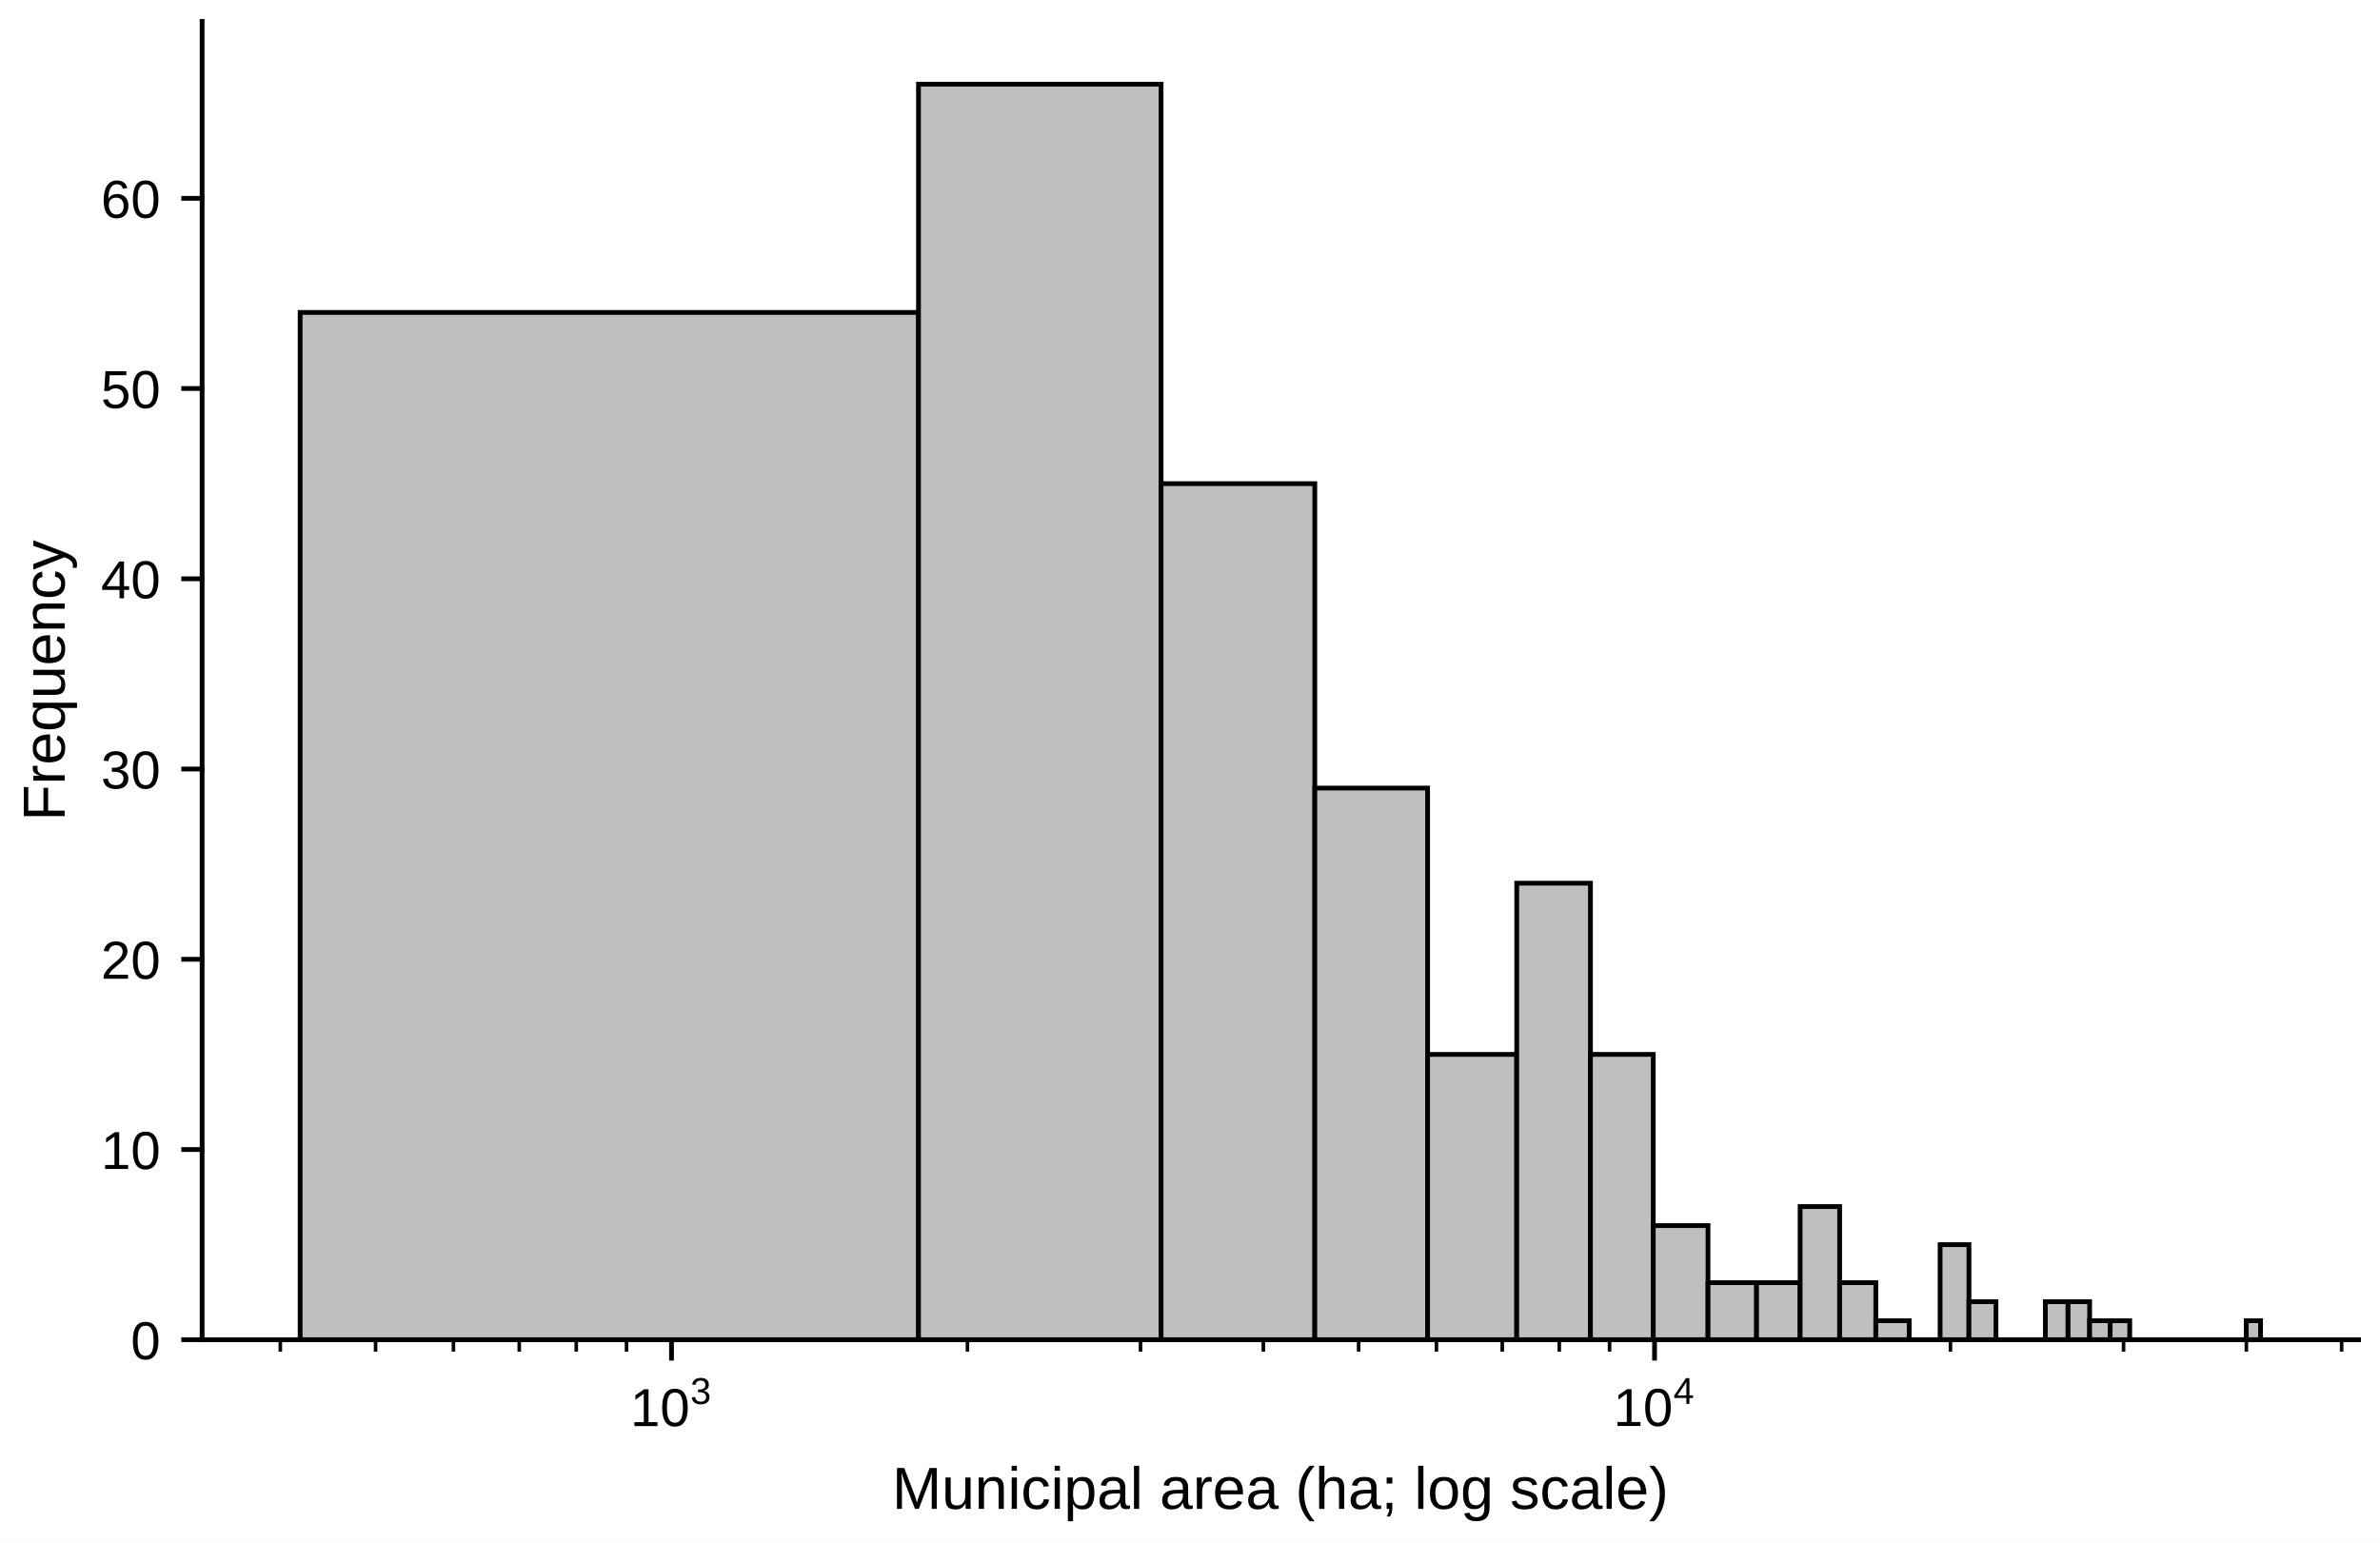
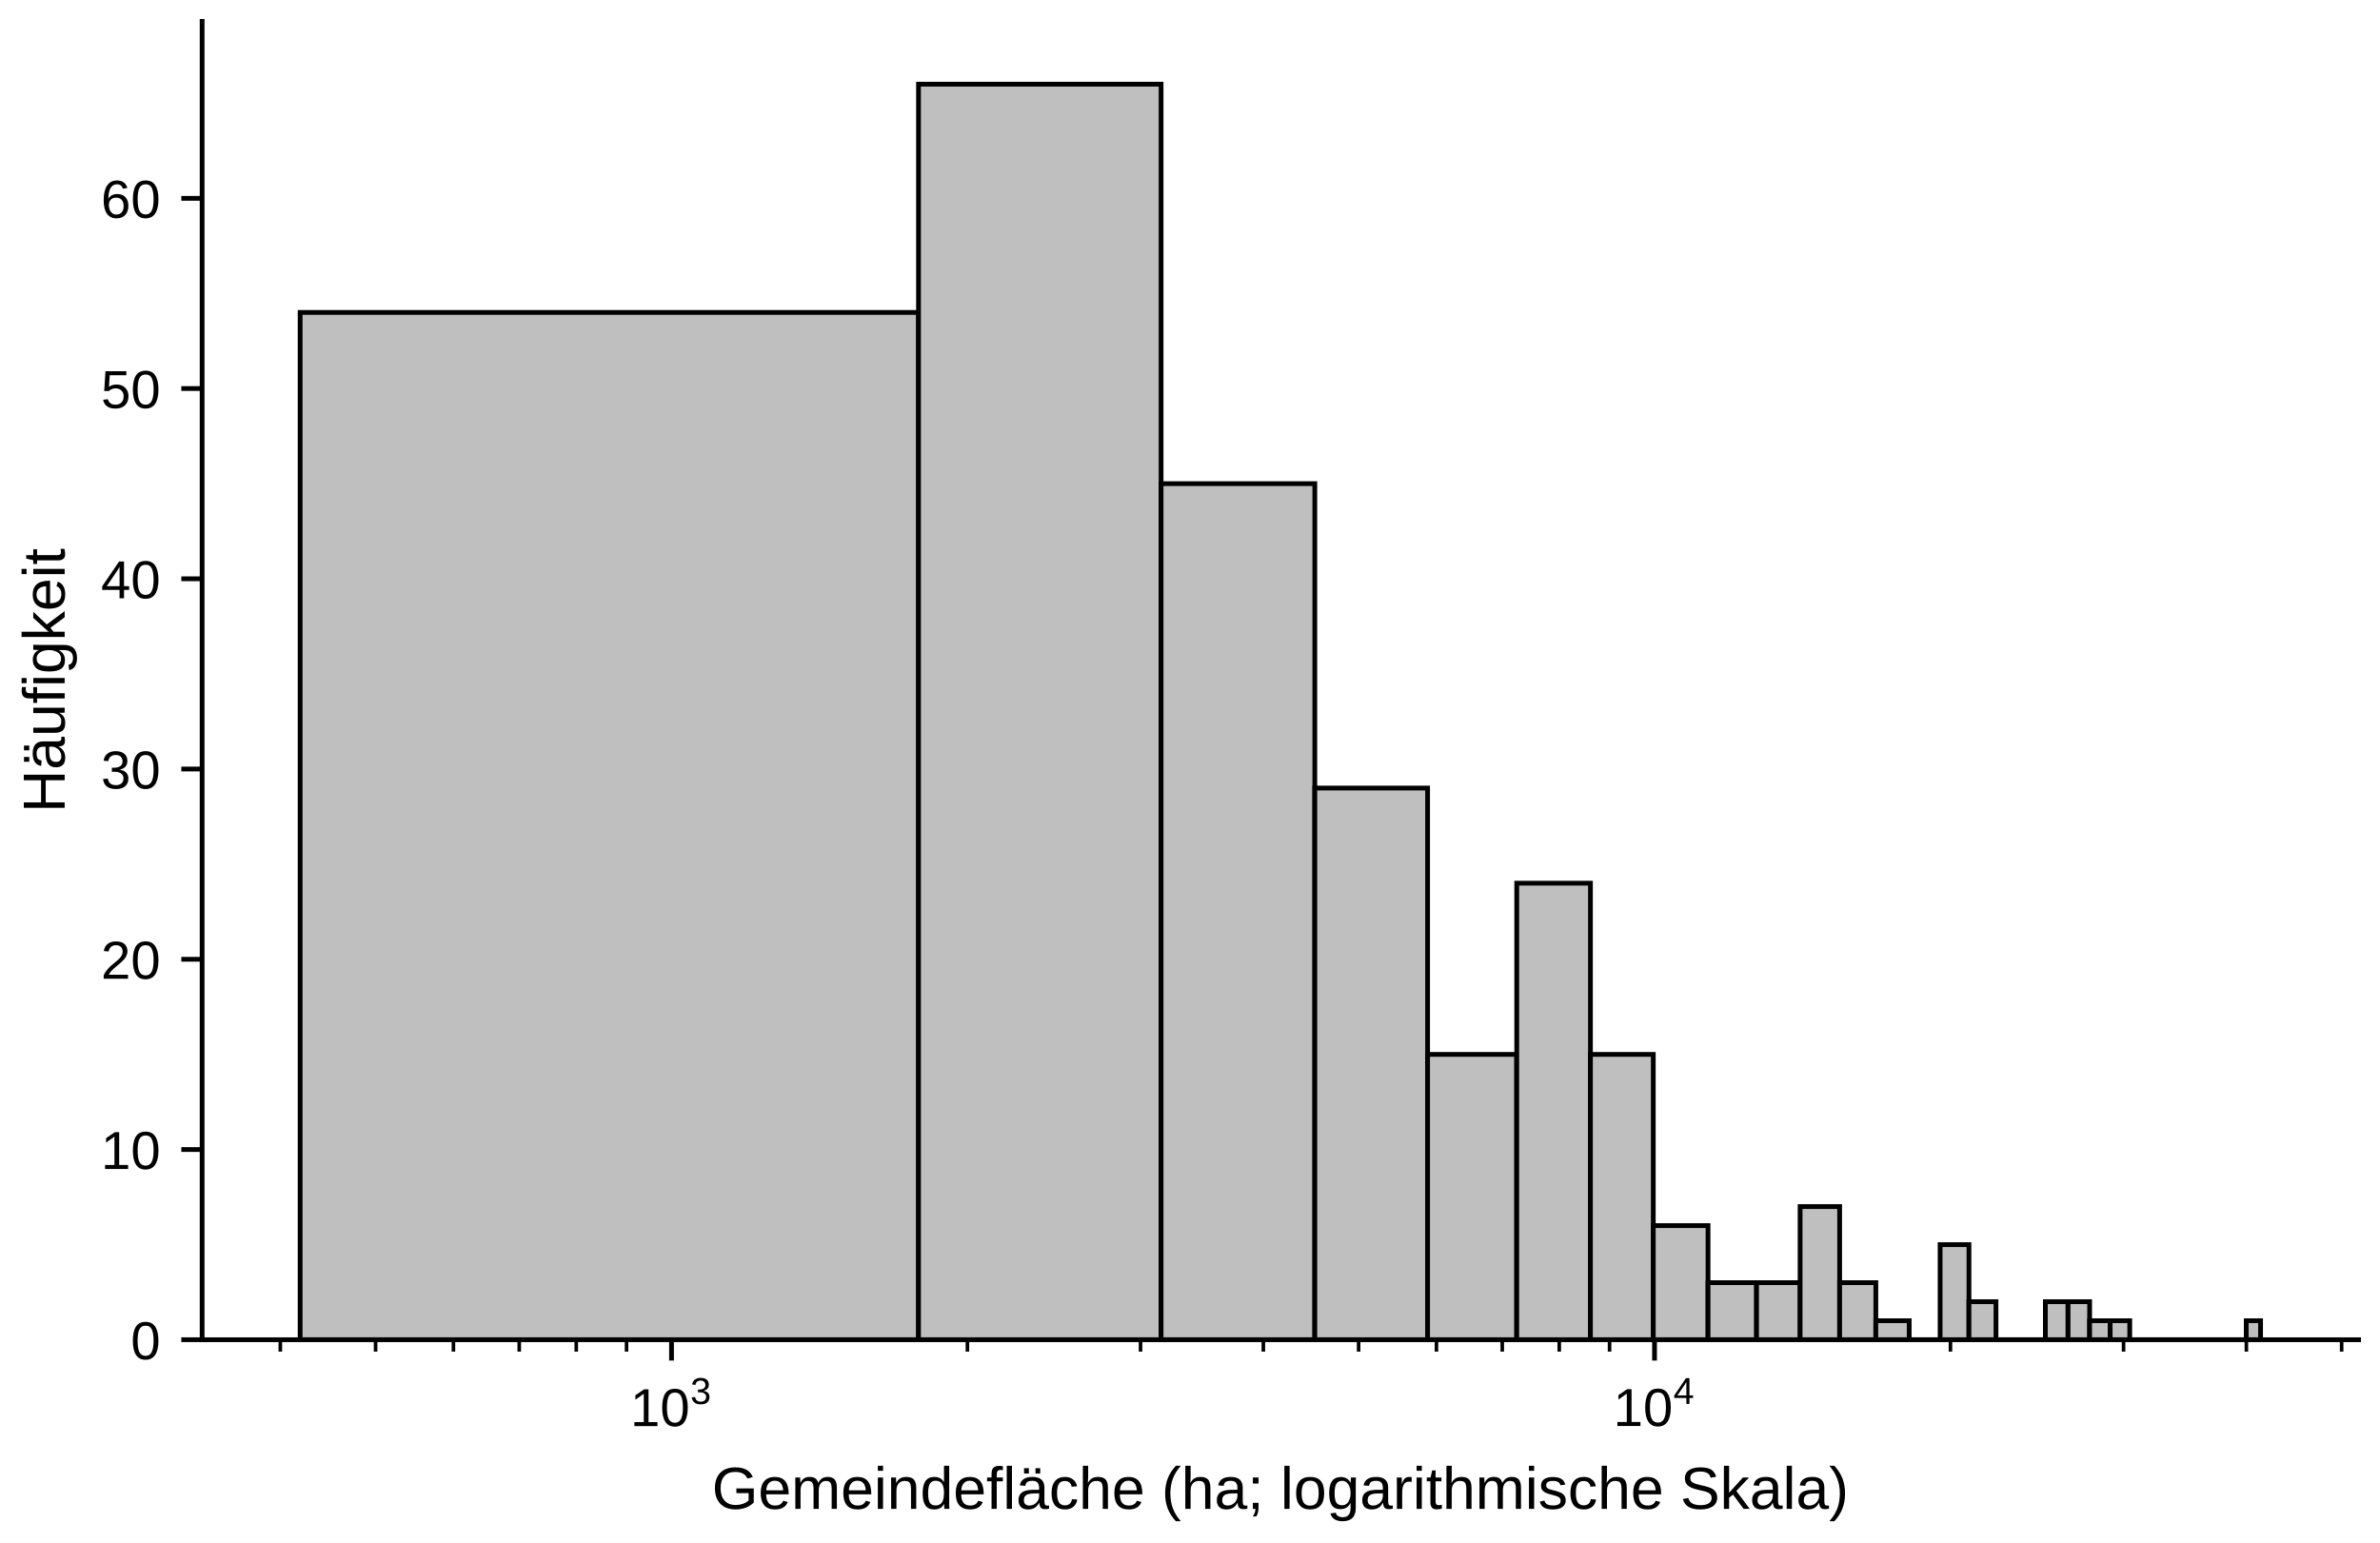
<svg xmlns="http://www.w3.org/2000/svg" xmlns:xlink="http://www.w3.org/1999/xlink" width="400.295pt" height="259.519pt" viewBox="0 0 400.295 259.519" version="1.1">
  <defs>
    <style type="text/css">*{stroke-linejoin: round; stroke-linecap: butt}</style>
  </defs>
  <g id="figure_1">
    <g id="patch_1">
      <path d="M 0 259.519  L 400.295 259.519  L 400.295 0  L 0 0  z " style="fill: #ffffff" />
    </g>
    <g id="axes_1">
      <g id="patch_2">
        <path d="M 33.995 225.36  L 396.695 225.36  L 396.695 3.6  L 33.995 3.6  z " style="fill: #ffffff" />
      </g>
      <g id="patch_3">
-         <path d="M 50.481 225.36  L 154.485 225.36  L 154.485 52.56  L 50.481 52.56  z " clip-path="url(#p29500a61e3)" style="fill: #bfbfbf; stroke: #000000; stroke-width: 0.8; stroke-linejoin: miter" />
+         <path d="M 50.481 225.36  L 154.485 225.36  L 154.485 52.56  L 50.481 52.56  z " clip-path="url(#pe44786fe08)" style="fill: #bfbfbf; stroke: #000000; stroke-width: 0.8; stroke-linejoin: miter" />
      </g>
      <g id="patch_4">
-         <path d="M 154.485 225.36  L 195.284 225.36  L 195.284 14.16  L 154.485 14.16  z " clip-path="url(#p29500a61e3)" style="fill: #bfbfbf; stroke: #000000; stroke-width: 0.8; stroke-linejoin: miter" />
+         <path d="M 154.485 225.36  L 195.284 225.36  L 195.284 14.16  L 154.485 14.16  z " clip-path="url(#pe44786fe08)" style="fill: #bfbfbf; stroke: #000000; stroke-width: 0.8; stroke-linejoin: miter" />
      </g>
      <g id="patch_5">
-         <path d="M 195.284 225.36  L 221.139 225.36  L 221.139 81.36  L 195.284 81.36  z " clip-path="url(#p29500a61e3)" style="fill: #bfbfbf; stroke: #000000; stroke-width: 0.8; stroke-linejoin: miter" />
+         <path d="M 195.284 225.36  L 221.139 225.36  L 221.139 81.36  L 195.284 81.36  z " clip-path="url(#pe44786fe08)" style="fill: #bfbfbf; stroke: #000000; stroke-width: 0.8; stroke-linejoin: miter" />
      </g>
      <g id="patch_6">
-         <path d="M 221.139 225.36  L 240.109 225.36  L 240.109 132.56  L 221.139 132.56  z " clip-path="url(#p29500a61e3)" style="fill: #bfbfbf; stroke: #000000; stroke-width: 0.8; stroke-linejoin: miter" />
+         <path d="M 221.139 225.36  L 240.109 225.36  L 240.109 132.56  L 221.139 132.56  z " clip-path="url(#pe44786fe08)" style="fill: #bfbfbf; stroke: #000000; stroke-width: 0.8; stroke-linejoin: miter" />
      </g>
      <g id="patch_7">
-         <path d="M 240.109 225.36  L 255.101 225.36  L 255.101 177.36  L 240.109 177.36  z " clip-path="url(#p29500a61e3)" style="fill: #bfbfbf; stroke: #000000; stroke-width: 0.8; stroke-linejoin: miter" />
+         <path d="M 240.109 225.36  L 255.101 225.36  L 255.101 177.36  L 240.109 177.36  z " clip-path="url(#pe44786fe08)" style="fill: #bfbfbf; stroke: #000000; stroke-width: 0.8; stroke-linejoin: miter" />
      </g>
      <g id="patch_8">
-         <path d="M 255.101 225.36  L 267.497 225.36  L 267.497 148.56  L 255.101 148.56  z " clip-path="url(#p29500a61e3)" style="fill: #bfbfbf; stroke: #000000; stroke-width: 0.8; stroke-linejoin: miter" />
+         <path d="M 255.101 225.36  L 267.497 225.36  L 267.497 148.56  L 255.101 148.56  z " clip-path="url(#pe44786fe08)" style="fill: #bfbfbf; stroke: #000000; stroke-width: 0.8; stroke-linejoin: miter" />
      </g>
      <g id="patch_9">
-         <path d="M 267.497 225.36  L 278.064 225.36  L 278.064 177.36  L 267.497 177.36  z " clip-path="url(#p29500a61e3)" style="fill: #bfbfbf; stroke: #000000; stroke-width: 0.8; stroke-linejoin: miter" />
+         <path d="M 267.497 225.36  L 278.064 225.36  L 278.064 177.36  L 267.497 177.36  z " clip-path="url(#pe44786fe08)" style="fill: #bfbfbf; stroke: #000000; stroke-width: 0.8; stroke-linejoin: miter" />
      </g>
      <g id="patch_10">
-         <path d="M 278.064 225.36  L 287.274 225.36  L 287.274 206.16  L 278.064 206.16  z " clip-path="url(#p29500a61e3)" style="fill: #bfbfbf; stroke: #000000; stroke-width: 0.8; stroke-linejoin: miter" />
+         <path d="M 278.064 225.36  L 287.274 225.36  L 287.274 206.16  L 278.064 206.16  z " clip-path="url(#pe44786fe08)" style="fill: #bfbfbf; stroke: #000000; stroke-width: 0.8; stroke-linejoin: miter" />
      </g>
      <g id="patch_11">
-         <path d="M 287.274 225.36  L 295.436 225.36  L 295.436 215.76  L 287.274 215.76  z " clip-path="url(#p29500a61e3)" style="fill: #bfbfbf; stroke: #000000; stroke-width: 0.8; stroke-linejoin: miter" />
+         <path d="M 287.274 225.36  L 295.436 225.36  L 295.436 215.76  L 287.274 215.76  z " clip-path="url(#pe44786fe08)" style="fill: #bfbfbf; stroke: #000000; stroke-width: 0.8; stroke-linejoin: miter" />
      </g>
      <g id="patch_12">
-         <path d="M 295.436 225.36  L 302.764 225.36  L 302.764 215.76  L 295.436 215.76  z " clip-path="url(#p29500a61e3)" style="fill: #bfbfbf; stroke: #000000; stroke-width: 0.8; stroke-linejoin: miter" />
+         <path d="M 295.436 225.36  L 302.764 225.36  L 302.764 215.76  L 295.436 215.76  z " clip-path="url(#pe44786fe08)" style="fill: #bfbfbf; stroke: #000000; stroke-width: 0.8; stroke-linejoin: miter" />
      </g>
      <g id="patch_13">
-         <path d="M 302.764 225.36  L 309.413 225.36  L 309.413 202.96  L 302.764 202.96  z " clip-path="url(#p29500a61e3)" style="fill: #bfbfbf; stroke: #000000; stroke-width: 0.8; stroke-linejoin: miter" />
+         <path d="M 302.764 225.36  L 309.413 225.36  L 309.413 202.96  L 302.764 202.96  z " clip-path="url(#pe44786fe08)" style="fill: #bfbfbf; stroke: #000000; stroke-width: 0.8; stroke-linejoin: miter" />
      </g>
      <g id="patch_14">
-         <path d="M 309.413 225.36  L 315.498 225.36  L 315.498 215.76  L 309.413 215.76  z " clip-path="url(#p29500a61e3)" style="fill: #bfbfbf; stroke: #000000; stroke-width: 0.8; stroke-linejoin: miter" />
+         <path d="M 309.413 225.36  L 315.498 225.36  L 315.498 215.76  L 309.413 215.76  z " clip-path="url(#pe44786fe08)" style="fill: #bfbfbf; stroke: #000000; stroke-width: 0.8; stroke-linejoin: miter" />
      </g>
      <g id="patch_15">
-         <path d="M 315.498 225.36  L 321.107 225.36  L 321.107 222.16  L 315.498 222.16  z " clip-path="url(#p29500a61e3)" style="fill: #bfbfbf; stroke: #000000; stroke-width: 0.8; stroke-linejoin: miter" />
+         <path d="M 315.498 225.36  L 321.107 225.36  L 321.107 222.16  L 315.498 222.16  z " clip-path="url(#pe44786fe08)" style="fill: #bfbfbf; stroke: #000000; stroke-width: 0.8; stroke-linejoin: miter" />
      </g>
      <g id="patch_16">
-         <path d="M 321.107 225.36  L 326.31 225.36  L 326.31 225.36  L 321.107 225.36  z " clip-path="url(#p29500a61e3)" style="fill: #bfbfbf; stroke: #000000; stroke-width: 0.8; stroke-linejoin: miter" />
+         <path d="M 321.107 225.36  L 326.31 225.36  L 326.31 225.36  L 321.107 225.36  z " clip-path="url(#pe44786fe08)" style="fill: #bfbfbf; stroke: #000000; stroke-width: 0.8; stroke-linejoin: miter" />
      </g>
      <g id="patch_17">
-         <path d="M 326.31 225.36  L 331.161 225.36  L 331.161 209.36  L 326.31 209.36  z " clip-path="url(#p29500a61e3)" style="fill: #bfbfbf; stroke: #000000; stroke-width: 0.8; stroke-linejoin: miter" />
+         <path d="M 326.31 225.36  L 331.161 225.36  L 331.161 209.36  L 326.31 209.36  z " clip-path="url(#pe44786fe08)" style="fill: #bfbfbf; stroke: #000000; stroke-width: 0.8; stroke-linejoin: miter" />
      </g>
      <g id="patch_18">
-         <path d="M 331.161 225.36  L 335.705 225.36  L 335.705 218.96  L 331.161 218.96  z " clip-path="url(#p29500a61e3)" style="fill: #bfbfbf; stroke: #000000; stroke-width: 0.8; stroke-linejoin: miter" />
+         <path d="M 331.161 225.36  L 335.705 225.36  L 335.705 218.96  L 331.161 218.96  z " clip-path="url(#pe44786fe08)" style="fill: #bfbfbf; stroke: #000000; stroke-width: 0.8; stroke-linejoin: miter" />
      </g>
      <g id="patch_19">
-         <path d="M 335.705 225.36  L 339.979 225.36  L 339.979 225.36  L 335.705 225.36  z " clip-path="url(#p29500a61e3)" style="fill: #bfbfbf; stroke: #000000; stroke-width: 0.8; stroke-linejoin: miter" />
+         <path d="M 335.705 225.36  L 339.979 225.36  L 339.979 225.36  L 335.705 225.36  z " clip-path="url(#pe44786fe08)" style="fill: #bfbfbf; stroke: #000000; stroke-width: 0.8; stroke-linejoin: miter" />
      </g>
      <g id="patch_20">
-         <path d="M 339.979 225.36  L 344.012 225.36  L 344.012 225.36  L 339.979 225.36  z " clip-path="url(#p29500a61e3)" style="fill: #bfbfbf; stroke: #000000; stroke-width: 0.8; stroke-linejoin: miter" />
+         <path d="M 339.979 225.36  L 344.012 225.36  L 344.012 225.36  L 339.979 225.36  z " clip-path="url(#pe44786fe08)" style="fill: #bfbfbf; stroke: #000000; stroke-width: 0.8; stroke-linejoin: miter" />
      </g>
      <g id="patch_21">
-         <path d="M 344.012 225.36  L 347.831 225.36  L 347.831 218.96  L 344.012 218.96  z " clip-path="url(#p29500a61e3)" style="fill: #bfbfbf; stroke: #000000; stroke-width: 0.8; stroke-linejoin: miter" />
+         <path d="M 344.012 225.36  L 347.831 225.36  L 347.831 218.96  L 344.012 218.96  z " clip-path="url(#pe44786fe08)" style="fill: #bfbfbf; stroke: #000000; stroke-width: 0.8; stroke-linejoin: miter" />
      </g>
      <g id="patch_22">
-         <path d="M 347.831 225.36  L 351.457 225.36  L 351.457 218.96  L 347.831 218.96  z " clip-path="url(#p29500a61e3)" style="fill: #bfbfbf; stroke: #000000; stroke-width: 0.8; stroke-linejoin: miter" />
+         <path d="M 347.831 225.36  L 351.457 225.36  L 351.457 218.96  L 347.831 218.96  z " clip-path="url(#pe44786fe08)" style="fill: #bfbfbf; stroke: #000000; stroke-width: 0.8; stroke-linejoin: miter" />
      </g>
      <g id="patch_23">
-         <path d="M 351.457 225.36  L 354.909 225.36  L 354.909 222.16  L 351.457 222.16  z " clip-path="url(#p29500a61e3)" style="fill: #bfbfbf; stroke: #000000; stroke-width: 0.8; stroke-linejoin: miter" />
+         <path d="M 351.457 225.36  L 354.909 225.36  L 354.909 222.16  L 351.457 222.16  z " clip-path="url(#pe44786fe08)" style="fill: #bfbfbf; stroke: #000000; stroke-width: 0.8; stroke-linejoin: miter" />
      </g>
      <g id="patch_24">
-         <path d="M 354.909 225.36  L 358.202 225.36  L 358.202 222.16  L 354.909 222.16  z " clip-path="url(#p29500a61e3)" style="fill: #bfbfbf; stroke: #000000; stroke-width: 0.8; stroke-linejoin: miter" />
+         <path d="M 354.909 225.36  L 358.202 225.36  L 358.202 222.16  L 354.909 222.16  z " clip-path="url(#pe44786fe08)" style="fill: #bfbfbf; stroke: #000000; stroke-width: 0.8; stroke-linejoin: miter" />
      </g>
      <g id="patch_25">
-         <path d="M 358.202 225.36  L 361.351 225.36  L 361.351 225.36  L 358.202 225.36  z " clip-path="url(#p29500a61e3)" style="fill: #bfbfbf; stroke: #000000; stroke-width: 0.8; stroke-linejoin: miter" />
+         <path d="M 358.202 225.36  L 361.351 225.36  L 361.351 225.36  L 358.202 225.36  z " clip-path="url(#pe44786fe08)" style="fill: #bfbfbf; stroke: #000000; stroke-width: 0.8; stroke-linejoin: miter" />
      </g>
      <g id="patch_26">
-         <path d="M 361.351 225.36  L 364.367 225.36  L 364.367 225.36  L 361.351 225.36  z " clip-path="url(#p29500a61e3)" style="fill: #bfbfbf; stroke: #000000; stroke-width: 0.8; stroke-linejoin: miter" />
+         <path d="M 361.351 225.36  L 364.367 225.36  L 364.367 225.36  L 361.351 225.36  z " clip-path="url(#pe44786fe08)" style="fill: #bfbfbf; stroke: #000000; stroke-width: 0.8; stroke-linejoin: miter" />
      </g>
      <g id="patch_27">
-         <path d="M 364.367 225.36  L 367.262 225.36  L 367.262 225.36  L 364.367 225.36  z " clip-path="url(#p29500a61e3)" style="fill: #bfbfbf; stroke: #000000; stroke-width: 0.8; stroke-linejoin: miter" />
+         <path d="M 364.367 225.36  L 367.262 225.36  L 367.262 225.36  L 364.367 225.36  z " clip-path="url(#pe44786fe08)" style="fill: #bfbfbf; stroke: #000000; stroke-width: 0.8; stroke-linejoin: miter" />
      </g>
      <g id="patch_28">
-         <path d="M 367.262 225.36  L 370.045 225.36  L 370.045 225.36  L 367.262 225.36  z " clip-path="url(#p29500a61e3)" style="fill: #bfbfbf; stroke: #000000; stroke-width: 0.8; stroke-linejoin: miter" />
+         <path d="M 367.262 225.36  L 370.045 225.36  L 370.045 225.36  L 367.262 225.36  z " clip-path="url(#pe44786fe08)" style="fill: #bfbfbf; stroke: #000000; stroke-width: 0.8; stroke-linejoin: miter" />
      </g>
      <g id="patch_29">
-         <path d="M 370.045 225.36  L 372.724 225.36  L 372.724 225.36  L 370.045 225.36  z " clip-path="url(#p29500a61e3)" style="fill: #bfbfbf; stroke: #000000; stroke-width: 0.8; stroke-linejoin: miter" />
+         <path d="M 370.045 225.36  L 372.724 225.36  L 372.724 225.36  L 370.045 225.36  z " clip-path="url(#pe44786fe08)" style="fill: #bfbfbf; stroke: #000000; stroke-width: 0.8; stroke-linejoin: miter" />
      </g>
      <g id="patch_30">
-         <path d="M 372.724 225.36  L 375.306 225.36  L 375.306 225.36  L 372.724 225.36  z " clip-path="url(#p29500a61e3)" style="fill: #bfbfbf; stroke: #000000; stroke-width: 0.8; stroke-linejoin: miter" />
+         <path d="M 372.724 225.36  L 375.306 225.36  L 375.306 225.36  L 372.724 225.36  z " clip-path="url(#pe44786fe08)" style="fill: #bfbfbf; stroke: #000000; stroke-width: 0.8; stroke-linejoin: miter" />
      </g>
      <g id="patch_31">
-         <path d="M 375.306 225.36  L 377.799 225.36  L 377.799 225.36  L 375.306 225.36  z " clip-path="url(#p29500a61e3)" style="fill: #bfbfbf; stroke: #000000; stroke-width: 0.8; stroke-linejoin: miter" />
+         <path d="M 375.306 225.36  L 377.799 225.36  L 377.799 225.36  L 375.306 225.36  z " clip-path="url(#pe44786fe08)" style="fill: #bfbfbf; stroke: #000000; stroke-width: 0.8; stroke-linejoin: miter" />
      </g>
      <g id="patch_32">
-         <path d="M 377.799 225.36  L 380.208 225.36  L 380.208 222.16  L 377.799 222.16  z " clip-path="url(#p29500a61e3)" style="fill: #bfbfbf; stroke: #000000; stroke-width: 0.8; stroke-linejoin: miter" />
+         <path d="M 377.799 225.36  L 380.208 225.36  L 380.208 222.16  L 377.799 222.16  z " clip-path="url(#pe44786fe08)" style="fill: #bfbfbf; stroke: #000000; stroke-width: 0.8; stroke-linejoin: miter" />
      </g>
      <g id="matplotlib.axis_1">
        <g id="xtick_1">
          <g id="line2d_1">
            <defs>
-               <path id="m68601a2183" d="M 0 0  L 0 3.5  " style="stroke: #000000; stroke-width: 0.8" />
+               <path id="m93a00c9625" d="M 0 0  L 0 3.5  " style="stroke: #000000; stroke-width: 0.8" />
            </defs>
            <g>
-               <use xlink:href="#m68601a2183" x="112.942" y="225.36" style="stroke: #000000; stroke-width: 0.8" />
+               <use xlink:href="#m93a00c9625" x="112.942" y="225.36" style="stroke: #000000; stroke-width: 0.8" />
            </g>
          </g>
          <g id="text_1">
            <g transform="translate(106.0124 240.64)">
              <text>
                <tspan x="0" y="-0.755" style="font-size: 9px; font-family: 'Arial'">1</tspan>
                <tspan x="5.005" y="-0.755" style="font-size: 9px; font-family: 'Arial'">0</tspan>
                <tspan x="10.097" y="-4.472" style="font-size: 6.3px; font-family: 'Arial'">3</tspan>
              </text>
            </g>
          </g>
        </g>
        <g id="xtick_2">
          <g id="line2d_2">
            <g>
-               <use xlink:href="#m68601a2183" x="278.278" y="225.36" style="stroke: #000000; stroke-width: 0.8" />
+               <use xlink:href="#m93a00c9625" x="278.278" y="225.36" style="stroke: #000000; stroke-width: 0.8" />
            </g>
          </g>
          <g id="text_2">
            <g transform="translate(271.3478 240.64)">
              <text>
                <tspan x="0" y="-0.777" style="font-size: 9px; font-family: 'Arial'">1</tspan>
                <tspan x="5.005" y="-0.777" style="font-size: 9px; font-family: 'Arial'">0</tspan>
                <tspan x="10.097" y="-4.494" style="font-size: 6.3px; font-family: 'Arial'">4</tspan>
              </text>
            </g>
          </g>
        </g>
        <g id="xtick_3">
          <g id="line2d_3">
            <defs>
-               <path id="m595b93a2cc" d="M 0 0  L 0 2  " style="stroke: #000000; stroke-width: 0.6" />
+               <path id="m221c8386c1" d="M 0 0  L 0 2  " style="stroke: #000000; stroke-width: 0.6" />
            </defs>
            <g>
-               <use xlink:href="#m595b93a2cc" x="47.149" y="225.36" style="stroke: #000000; stroke-width: 0.6" />
+               <use xlink:href="#m221c8386c1" x="47.149" y="225.36" style="stroke: #000000; stroke-width: 0.6" />
            </g>
          </g>
        </g>
        <g id="xtick_4">
          <g id="line2d_4">
            <g>
-               <use xlink:href="#m595b93a2cc" x="63.171" y="225.36" style="stroke: #000000; stroke-width: 0.6" />
+               <use xlink:href="#m221c8386c1" x="63.171" y="225.36" style="stroke: #000000; stroke-width: 0.6" />
            </g>
          </g>
        </g>
        <g id="xtick_5">
          <g id="line2d_5">
            <g>
-               <use xlink:href="#m595b93a2cc" x="76.263" y="225.36" style="stroke: #000000; stroke-width: 0.6" />
+               <use xlink:href="#m221c8386c1" x="76.263" y="225.36" style="stroke: #000000; stroke-width: 0.6" />
            </g>
          </g>
        </g>
        <g id="xtick_6">
          <g id="line2d_6">
            <g>
-               <use xlink:href="#m595b93a2cc" x="87.332" y="225.36" style="stroke: #000000; stroke-width: 0.6" />
+               <use xlink:href="#m221c8386c1" x="87.332" y="225.36" style="stroke: #000000; stroke-width: 0.6" />
            </g>
          </g>
        </g>
        <g id="xtick_7">
          <g id="line2d_7">
            <g>
-               <use xlink:href="#m595b93a2cc" x="96.92" y="225.36" style="stroke: #000000; stroke-width: 0.6" />
+               <use xlink:href="#m221c8386c1" x="96.92" y="225.36" style="stroke: #000000; stroke-width: 0.6" />
            </g>
          </g>
        </g>
        <g id="xtick_8">
          <g id="line2d_8">
            <g>
-               <use xlink:href="#m595b93a2cc" x="105.377" y="225.36" style="stroke: #000000; stroke-width: 0.6" />
+               <use xlink:href="#m221c8386c1" x="105.377" y="225.36" style="stroke: #000000; stroke-width: 0.6" />
            </g>
          </g>
        </g>
        <g id="xtick_9">
          <g id="line2d_9">
            <g>
-               <use xlink:href="#m595b93a2cc" x="162.713" y="225.36" style="stroke: #000000; stroke-width: 0.6" />
+               <use xlink:href="#m221c8386c1" x="162.713" y="225.36" style="stroke: #000000; stroke-width: 0.6" />
            </g>
          </g>
        </g>
        <g id="xtick_10">
          <g id="line2d_10">
            <g>
-               <use xlink:href="#m595b93a2cc" x="191.827" y="225.36" style="stroke: #000000; stroke-width: 0.6" />
+               <use xlink:href="#m221c8386c1" x="191.827" y="225.36" style="stroke: #000000; stroke-width: 0.6" />
            </g>
          </g>
        </g>
        <g id="xtick_11">
          <g id="line2d_11">
            <g>
-               <use xlink:href="#m595b93a2cc" x="212.484" y="225.36" style="stroke: #000000; stroke-width: 0.6" />
+               <use xlink:href="#m221c8386c1" x="212.484" y="225.36" style="stroke: #000000; stroke-width: 0.6" />
            </g>
          </g>
        </g>
        <g id="xtick_12">
          <g id="line2d_12">
            <g>
-               <use xlink:href="#m595b93a2cc" x="228.507" y="225.36" style="stroke: #000000; stroke-width: 0.6" />
+               <use xlink:href="#m221c8386c1" x="228.507" y="225.36" style="stroke: #000000; stroke-width: 0.6" />
            </g>
          </g>
        </g>
        <g id="xtick_13">
          <g id="line2d_13">
            <g>
-               <use xlink:href="#m595b93a2cc" x="241.598" y="225.36" style="stroke: #000000; stroke-width: 0.6" />
+               <use xlink:href="#m221c8386c1" x="241.598" y="225.36" style="stroke: #000000; stroke-width: 0.6" />
            </g>
          </g>
        </g>
        <g id="xtick_14">
          <g id="line2d_14">
            <g>
-               <use xlink:href="#m595b93a2cc" x="252.667" y="225.36" style="stroke: #000000; stroke-width: 0.6" />
+               <use xlink:href="#m221c8386c1" x="252.667" y="225.36" style="stroke: #000000; stroke-width: 0.6" />
            </g>
          </g>
        </g>
        <g id="xtick_15">
          <g id="line2d_15">
            <g>
-               <use xlink:href="#m595b93a2cc" x="262.255" y="225.36" style="stroke: #000000; stroke-width: 0.6" />
+               <use xlink:href="#m221c8386c1" x="262.255" y="225.36" style="stroke: #000000; stroke-width: 0.6" />
            </g>
          </g>
        </g>
        <g id="xtick_16">
          <g id="line2d_16">
            <g>
-               <use xlink:href="#m595b93a2cc" x="270.713" y="225.36" style="stroke: #000000; stroke-width: 0.6" />
+               <use xlink:href="#m221c8386c1" x="270.713" y="225.36" style="stroke: #000000; stroke-width: 0.6" />
            </g>
          </g>
        </g>
        <g id="xtick_17">
          <g id="line2d_17">
            <g>
-               <use xlink:href="#m595b93a2cc" x="328.049" y="225.36" style="stroke: #000000; stroke-width: 0.6" />
+               <use xlink:href="#m221c8386c1" x="328.049" y="225.36" style="stroke: #000000; stroke-width: 0.6" />
            </g>
          </g>
        </g>
        <g id="xtick_18">
          <g id="line2d_18">
            <g>
-               <use xlink:href="#m595b93a2cc" x="357.163" y="225.36" style="stroke: #000000; stroke-width: 0.6" />
+               <use xlink:href="#m221c8386c1" x="357.163" y="225.36" style="stroke: #000000; stroke-width: 0.6" />
            </g>
          </g>
        </g>
        <g id="xtick_19">
          <g id="line2d_19">
            <g>
-               <use xlink:href="#m595b93a2cc" x="377.82" y="225.36" style="stroke: #000000; stroke-width: 0.6" />
+               <use xlink:href="#m221c8386c1" x="377.82" y="225.36" style="stroke: #000000; stroke-width: 0.6" />
            </g>
          </g>
        </g>
        <g id="xtick_20">
          <g id="line2d_20">
            <g>
-               <use xlink:href="#m595b93a2cc" x="393.842" y="225.36" style="stroke: #000000; stroke-width: 0.6" />
+               <use xlink:href="#m221c8386c1" x="393.842" y="225.36" style="stroke: #000000; stroke-width: 0.6" />
            </g>
          </g>
        </g>
        <g id="text_3">
-           <text style="font-size: 10px; font-family: 'Arial', 'Helvetica', 'DejaVu Sans', sans-serif; text-anchor: middle" x="215.345" y="253.814" transform="rotate(-0 215.3446 253.8143)">Municipal area (ha; log scale)</text>
+           <text style="font-size: 10px; font-family: 'Arial', 'Helvetica', 'DejaVu Sans', sans-serif; text-anchor: middle" x="215.345" y="253.814" transform="rotate(-0 215.3446 253.8143)">Gemeindefläche (ha; logarithmische Skala)</text>
        </g>
      </g>
      <g id="matplotlib.axis_2">
        <g id="ytick_1">
          <g id="line2d_21">
            <defs>
-               <path id="m0c6691e3d5" d="M 0 0  L -3.5 0  " style="stroke: #000000; stroke-width: 0.8" />
+               <path id="m705e7c4346" d="M 0 0  L -3.5 0  " style="stroke: #000000; stroke-width: 0.8" />
            </defs>
            <g>
-               <use xlink:href="#m0c6691e3d5" x="33.995" y="225.36" style="stroke: #000000; stroke-width: 0.8" />
+               <use xlink:href="#m705e7c4346" x="33.995" y="225.36" style="stroke: #000000; stroke-width: 0.8" />
            </g>
          </g>
          <g id="text_4">
            <text style="font-size: 9px; font-family: 'Arial', 'Helvetica', 'DejaVu Sans', sans-serif; text-anchor: end" x="26.995" y="228.636" transform="rotate(-0 26.99465 228.6361)">0</text>
          </g>
        </g>
        <g id="ytick_2">
          <g id="line2d_22">
            <g>
-               <use xlink:href="#m0c6691e3d5" x="33.995" y="193.36" style="stroke: #000000; stroke-width: 0.8" />
+               <use xlink:href="#m705e7c4346" x="33.995" y="193.36" style="stroke: #000000; stroke-width: 0.8" />
            </g>
          </g>
          <g id="text_5">
            <text style="font-size: 9px; font-family: 'Arial', 'Helvetica', 'DejaVu Sans', sans-serif; text-anchor: end" x="26.995" y="196.636" transform="rotate(-0 26.99465 196.6361)">10</text>
          </g>
        </g>
        <g id="ytick_3">
          <g id="line2d_23">
            <g>
-               <use xlink:href="#m0c6691e3d5" x="33.995" y="161.36" style="stroke: #000000; stroke-width: 0.8" />
+               <use xlink:href="#m705e7c4346" x="33.995" y="161.36" style="stroke: #000000; stroke-width: 0.8" />
            </g>
          </g>
          <g id="text_6">
            <text style="font-size: 9px; font-family: 'Arial', 'Helvetica', 'DejaVu Sans', sans-serif; text-anchor: end" x="26.995" y="164.636" transform="rotate(-0 26.99465 164.6361)">20</text>
          </g>
        </g>
        <g id="ytick_4">
          <g id="line2d_24">
            <g>
-               <use xlink:href="#m0c6691e3d5" x="33.995" y="129.36" style="stroke: #000000; stroke-width: 0.8" />
+               <use xlink:href="#m705e7c4346" x="33.995" y="129.36" style="stroke: #000000; stroke-width: 0.8" />
            </g>
          </g>
          <g id="text_7">
            <text style="font-size: 9px; font-family: 'Arial', 'Helvetica', 'DejaVu Sans', sans-serif; text-anchor: end" x="26.995" y="132.636" transform="rotate(-0 26.99465 132.6361)">30</text>
          </g>
        </g>
        <g id="ytick_5">
          <g id="line2d_25">
            <g>
-               <use xlink:href="#m0c6691e3d5" x="33.995" y="97.36" style="stroke: #000000; stroke-width: 0.8" />
+               <use xlink:href="#m705e7c4346" x="33.995" y="97.36" style="stroke: #000000; stroke-width: 0.8" />
            </g>
          </g>
          <g id="text_8">
            <text style="font-size: 9px; font-family: 'Arial', 'Helvetica', 'DejaVu Sans', sans-serif; text-anchor: end" x="26.995" y="100.636" transform="rotate(-0 26.99465 100.6361)">40</text>
          </g>
        </g>
        <g id="ytick_6">
          <g id="line2d_26">
            <g>
-               <use xlink:href="#m0c6691e3d5" x="33.995" y="65.36" style="stroke: #000000; stroke-width: 0.8" />
+               <use xlink:href="#m705e7c4346" x="33.995" y="65.36" style="stroke: #000000; stroke-width: 0.8" />
            </g>
          </g>
          <g id="text_9">
            <text style="font-size: 9px; font-family: 'Arial', 'Helvetica', 'DejaVu Sans', sans-serif; text-anchor: end" x="26.995" y="68.636" transform="rotate(-0 26.99465 68.63612)">50</text>
          </g>
        </g>
        <g id="ytick_7">
          <g id="line2d_27">
            <g>
-               <use xlink:href="#m0c6691e3d5" x="33.995" y="33.36" style="stroke: #000000; stroke-width: 0.8" />
+               <use xlink:href="#m705e7c4346" x="33.995" y="33.36" style="stroke: #000000; stroke-width: 0.8" />
            </g>
          </g>
          <g id="text_10">
            <text style="font-size: 9px; font-family: 'Arial', 'Helvetica', 'DejaVu Sans', sans-serif; text-anchor: end" x="26.995" y="36.636" transform="rotate(-0 26.99465 36.63612)">60</text>
          </g>
        </g>
        <g id="text_11">
-           <text style="font-size: 10px; font-family: 'Arial', 'Helvetica', 'DejaVu Sans', sans-serif; text-anchor: middle" x="10.88" y="114.48" transform="rotate(-90 10.88027 114.48)">Frequency</text>
+           <text style="font-size: 10px; font-family: 'Arial', 'Helvetica', 'DejaVu Sans', sans-serif; text-anchor: middle" x="10.88" y="114.48" transform="rotate(-90 10.88027 114.48)">Häufigkeit</text>
        </g>
      </g>
      <g id="patch_33">
        <path d="M 33.995 225.36  L 33.995 3.6  " style="fill: none; stroke: #000000; stroke-width: 0.8; stroke-linejoin: miter; stroke-linecap: square" />
      </g>
      <g id="patch_34">
        <path d="M 33.995 225.36  L 396.695 225.36  " style="fill: none; stroke: #000000; stroke-width: 0.8; stroke-linejoin: miter; stroke-linecap: square" />
      </g>
    </g>
  </g>
  <defs>
-     <clipPath id="p29500a61e3">
+     <clipPath id="pe44786fe08">
      <rect x="33.995" y="3.6" width="362.7" height="221.76" />
    </clipPath>
  </defs>
</svg>
